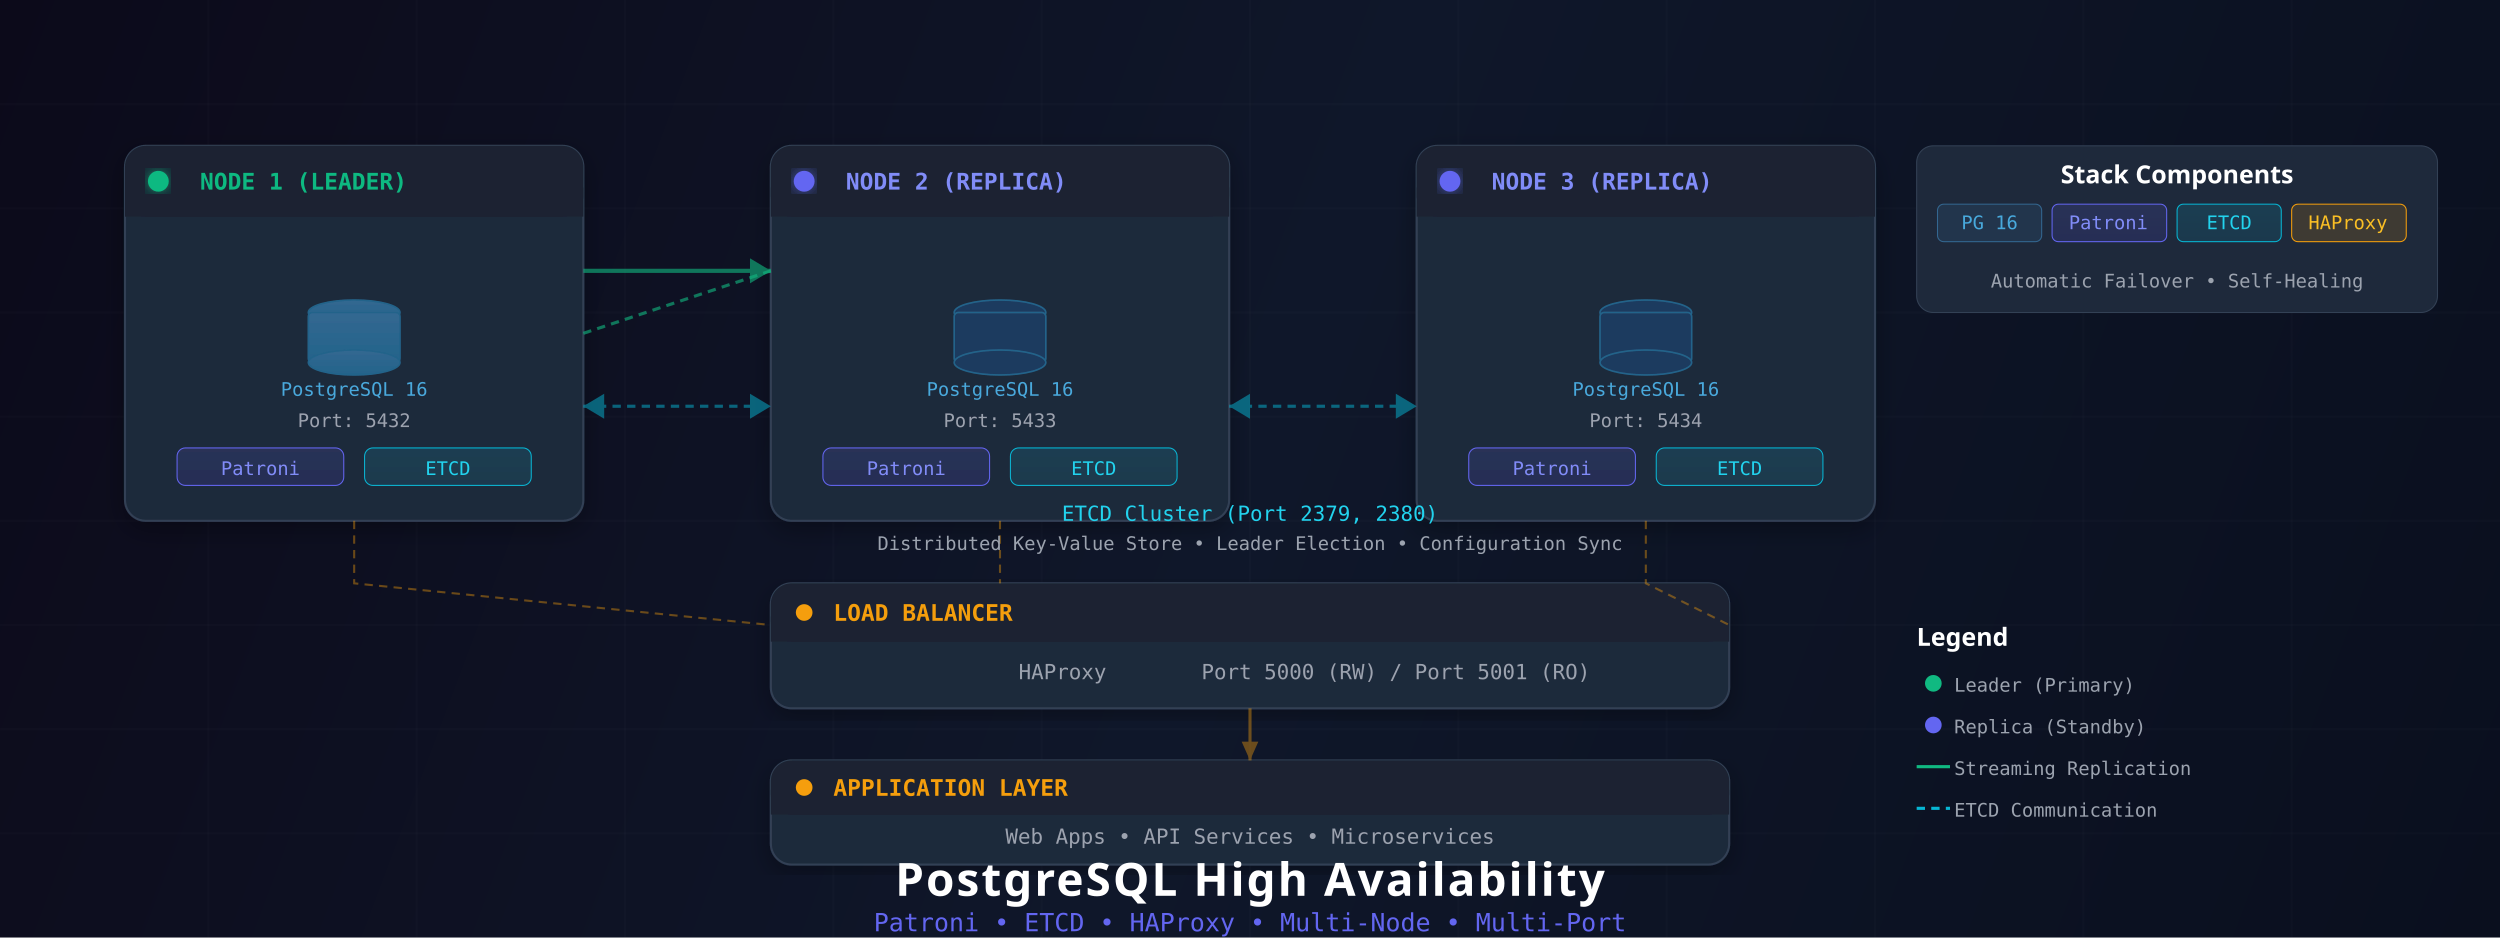
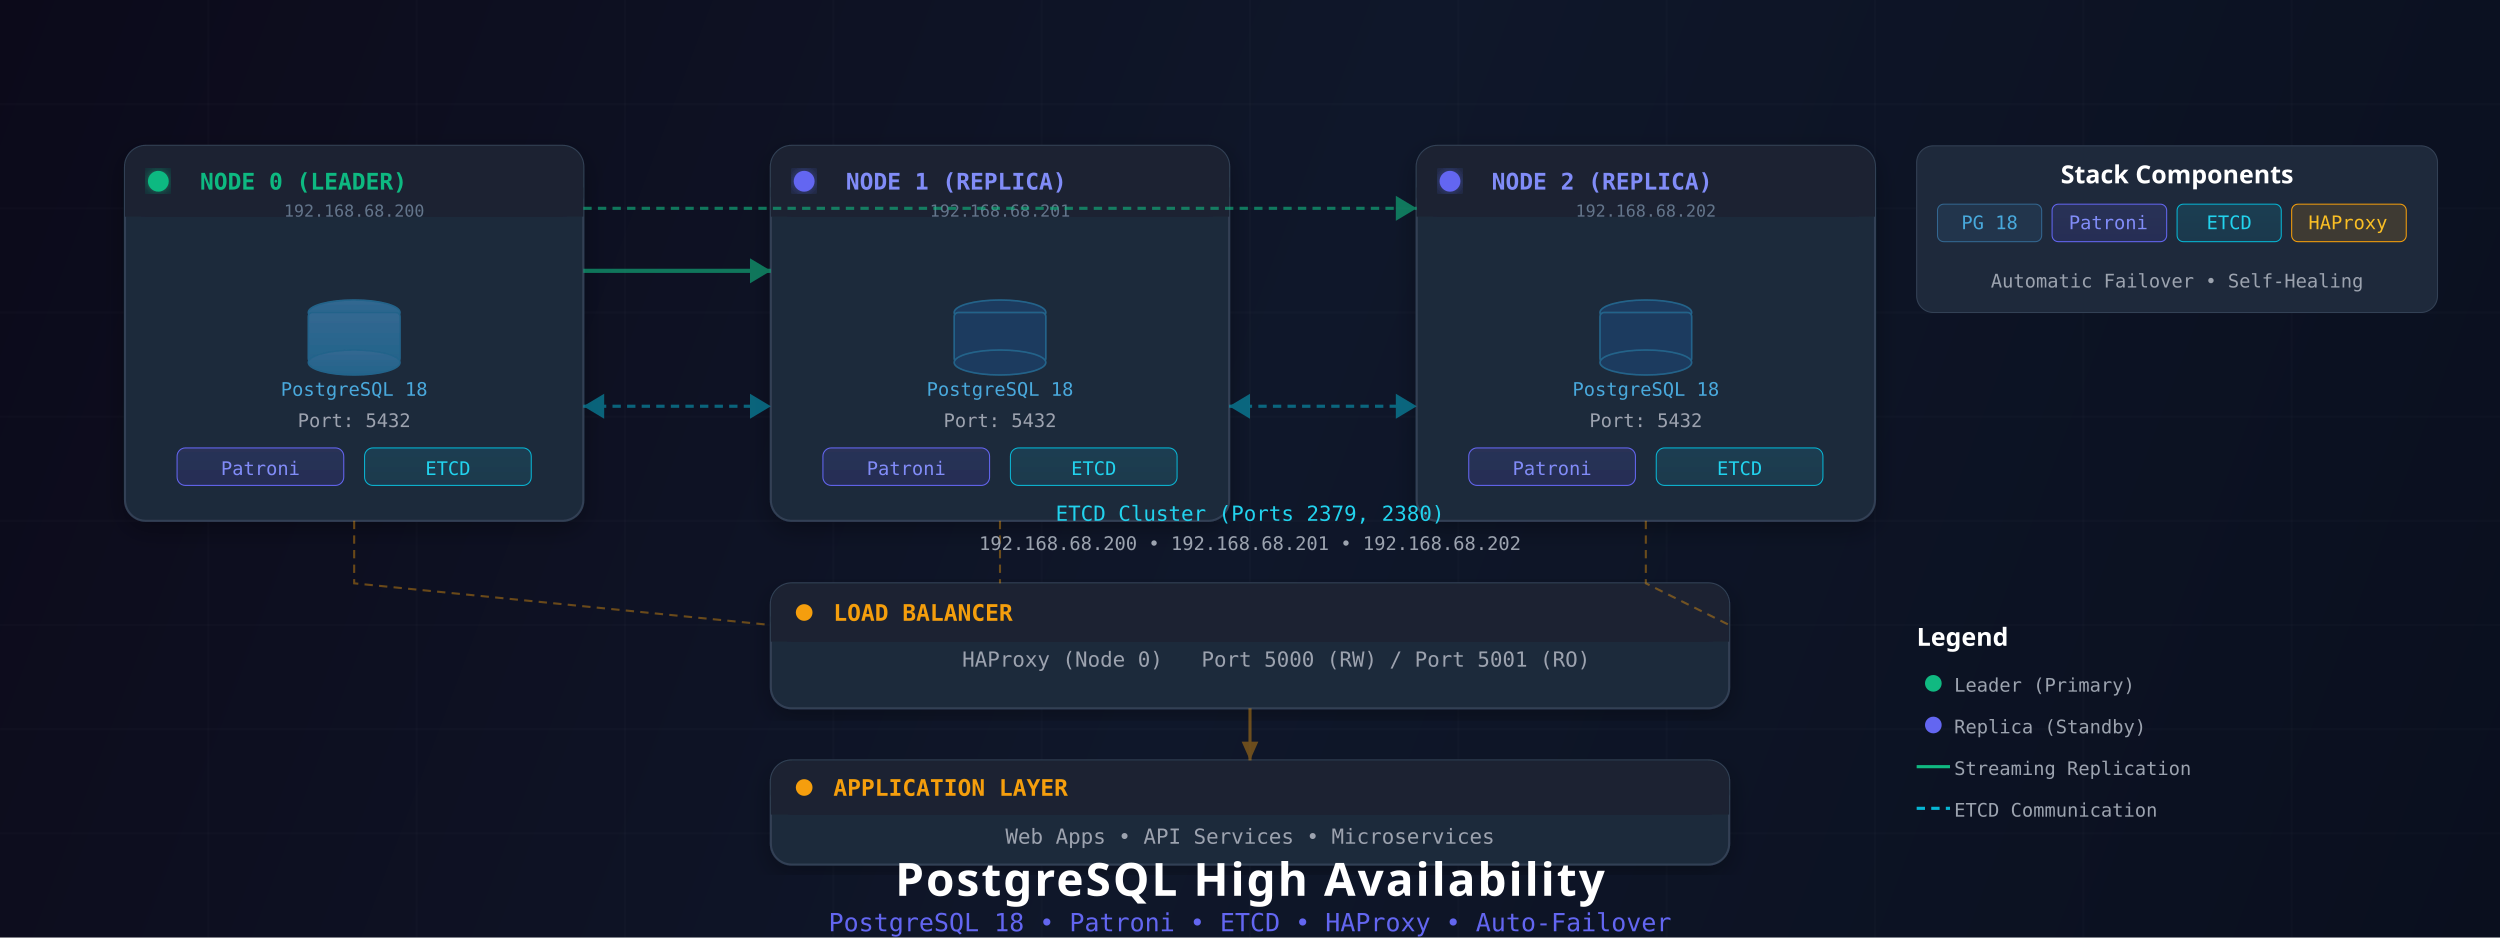
<svg xmlns="http://www.w3.org/2000/svg" viewBox="0 0 1200 450" fill="none">
  <defs>
    <linearGradient id="bg" x1="0" y1="0" x2="1200" y2="450" gradientUnits="userSpaceOnUse">
      <stop stop-color="#0c0a1a" />
      <stop offset="0.5" stop-color="#0f172a" />
      <stop offset="1" stop-color="#0a0f1e" />
    </linearGradient>
    <linearGradient id="pgGrad" x1="0" y1="0" x2="0" y2="1" gradientUnits="objectBoundingBox">
      <stop stop-color="#336791" />
      <stop offset="1" stop-color="#23648a" />
    </linearGradient>
    <linearGradient id="patroniGrad" x1="0" y1="0" x2="0" y2="1" gradientUnits="objectBoundingBox">
      <stop stop-color="#6366f1" />
      <stop offset="1" stop-color="#4f46e5" />
    </linearGradient>
    <linearGradient id="etcdGrad" x1="0" y1="0" x2="0" y2="1" gradientUnits="objectBoundingBox">
      <stop stop-color="#06b6d4" />
      <stop offset="1" stop-color="#0891b2" />
    </linearGradient>
    <linearGradient id="haGrad" x1="0" y1="0" x2="1" y2="1" gradientUnits="objectBoundingBox">
      <stop stop-color="#10b981" />
      <stop offset="1" stop-color="#059669" />
    </linearGradient>
    <filter id="glow">
      <feGaussianBlur stdDeviation="4" result="blur" />
      <feMerge>
        <feMergeNode in="blur" />
        <feMergeNode in="SourceGraphic" />
      </feMerge>
    </filter>
    <filter id="softGlow">
      <feGaussianBlur stdDeviation="8" result="blur" />
      <feMerge>
        <feMergeNode in="blur" />
        <feMergeNode in="SourceGraphic" />
      </feMerge>
    </filter>
    <filter id="boxShadow">
      <feDropShadow dx="0" dy="4" stdDeviation="6" flood-color="#000" flood-opacity="0.3" />
    </filter>
  </defs>
  <rect width="1200" height="450" fill="url(#bg)" />
  <g stroke="#ffffff" stroke-opacity="0.015" stroke-width="1">
    <line x1="0" y1="50" x2="1200" y2="50" />
    <line x1="0" y1="100" x2="1200" y2="100" />
    <line x1="0" y1="150" x2="1200" y2="150" />
    <line x1="0" y1="200" x2="1200" y2="200" />
    <line x1="0" y1="250" x2="1200" y2="250" />
    <line x1="0" y1="300" x2="1200" y2="300" />
    <line x1="0" y1="350" x2="1200" y2="350" />
    <line x1="0" y1="400" x2="1200" y2="400" />
    <line x1="100" y1="0" x2="100" y2="450" />
    <line x1="200" y1="0" x2="200" y2="450" />
    <line x1="300" y1="0" x2="300" y2="450" />
    <line x1="400" y1="0" x2="400" y2="450" />
    <line x1="500" y1="0" x2="500" y2="450" />
    <line x1="600" y1="0" x2="600" y2="450" />
    <line x1="700" y1="0" x2="700" y2="450" />
    <line x1="800" y1="0" x2="800" y2="450" />
    <line x1="900" y1="0" x2="900" y2="450" />
    <line x1="1000" y1="0" x2="1000" y2="450" />
    <line x1="1100" y1="0" x2="1100" y2="450" />
  </g>
  <g transform="translate(60, 70)" filter="url(#boxShadow)">
    <rect x="0" y="0" width="220" height="180" rx="10" fill="#1e293b" stroke="#334155" stroke-width="1" />
    <rect x="0" y="0" width="220" height="34" rx="10" fill="#1a2332" />
    <rect x="0" y="20" width="220" height="14" fill="#1a2332" />
    <circle cx="16" cy="17" r="5" fill="#10b981" filter="url(#glow)" />
-     <text x="36" y="21" fill="#10b981" font-family="monospace" font-size="11" font-weight="bold">NODE 1 (LEADER)</text>
+     <text x="36" y="21" fill="#10b981" font-family="monospace" font-size="11" font-weight="bold">NODE 0 (LEADER)</text>
+     <text x="110" y="34" fill="#64748b" font-family="monospace" font-size="8" text-anchor="middle">192.168.68.200</text>
    <g transform="translate(110, 92)">
      <ellipse cx="0" cy="-12" rx="22" ry="6" fill="url(#pgGrad)" stroke="#23648a" stroke-width="0.8" />
      <rect x="-22" y="-12" width="44" height="24" rx="2" fill="url(#pgGrad)" stroke="#23648a" stroke-width="0.8" />
      <ellipse cx="0" cy="12" rx="22" ry="6" fill="url(#pgGrad)" stroke="#23648a" stroke-width="0.8" />
    </g>
-     <text x="110" y="120" fill="#48a9dc" font-family="monospace" font-size="9" text-anchor="middle">PostgreSQL 16</text>
+     <text x="110" y="120" fill="#48a9dc" font-family="monospace" font-size="9" text-anchor="middle">PostgreSQL 18</text>
    <text x="110" y="135" fill="#9ca3af" font-family="monospace" font-size="9" text-anchor="middle">Port: 5432</text>
    <rect x="25" y="145" width="80" height="18" rx="4" fill="url(#patroniGrad)" fill-opacity="0.15" stroke="#6366f1" stroke-width="0.5" />
    <text x="65" y="158" fill="#818cf8" font-family="monospace" font-size="9" text-anchor="middle">Patroni</text>
    <rect x="115" y="145" width="80" height="18" rx="4" fill="url(#etcdGrad)" fill-opacity="0.15" stroke="#06b6d4" stroke-width="0.5" />
    <text x="155" y="158" fill="#22d3ee" font-family="monospace" font-size="9" text-anchor="middle">ETCD</text>
  </g>
  <g transform="translate(370, 70)" filter="url(#boxShadow)">
    <rect x="0" y="0" width="220" height="180" rx="10" fill="#1e293b" stroke="#334155" stroke-width="1" />
    <rect x="0" y="0" width="220" height="34" rx="10" fill="#1a2332" />
    <rect x="0" y="20" width="220" height="14" fill="#1a2332" />
    <circle cx="16" cy="17" r="5" fill="#6366f1" filter="url(#glow)" />
-     <text x="36" y="21" fill="#818cf8" font-family="monospace" font-size="11" font-weight="bold">NODE 2 (REPLICA)</text>
+     <text x="36" y="21" fill="#818cf8" font-family="monospace" font-size="11" font-weight="bold">NODE 1 (REPLICA)</text>
+     <text x="110" y="34" fill="#64748b" font-family="monospace" font-size="8" text-anchor="middle">192.168.68.201</text>
    <g transform="translate(110, 92)">
      <ellipse cx="0" cy="-12" rx="22" ry="6" fill="#1e3a5f" stroke="#23648a" stroke-width="0.8" />
      <rect x="-22" y="-12" width="44" height="24" rx="2" fill="#1e3a5f" stroke="#23648a" stroke-width="0.8" />
      <ellipse cx="0" cy="12" rx="22" ry="6" fill="#1e3a5f" stroke="#23648a" stroke-width="0.8" />
    </g>
-     <text x="110" y="120" fill="#48a9dc" font-family="monospace" font-size="9" text-anchor="middle">PostgreSQL 16</text>
-     <text x="110" y="135" fill="#9ca3af" font-family="monospace" font-size="9" text-anchor="middle">Port: 5433</text>
+     <text x="110" y="120" fill="#48a9dc" font-family="monospace" font-size="9" text-anchor="middle">PostgreSQL 18</text>
+     <text x="110" y="135" fill="#9ca3af" font-family="monospace" font-size="9" text-anchor="middle">Port: 5432</text>
    <rect x="25" y="145" width="80" height="18" rx="4" fill="url(#patroniGrad)" fill-opacity="0.15" stroke="#6366f1" stroke-width="0.5" />
    <text x="65" y="158" fill="#818cf8" font-family="monospace" font-size="9" text-anchor="middle">Patroni</text>
    <rect x="115" y="145" width="80" height="18" rx="4" fill="url(#etcdGrad)" fill-opacity="0.15" stroke="#06b6d4" stroke-width="0.5" />
    <text x="155" y="158" fill="#22d3ee" font-family="monospace" font-size="9" text-anchor="middle">ETCD</text>
  </g>
  <g transform="translate(680, 70)" filter="url(#boxShadow)">
    <rect x="0" y="0" width="220" height="180" rx="10" fill="#1e293b" stroke="#334155" stroke-width="1" />
    <rect x="0" y="0" width="220" height="34" rx="10" fill="#1a2332" />
    <rect x="0" y="20" width="220" height="14" fill="#1a2332" />
    <circle cx="16" cy="17" r="5" fill="#6366f1" filter="url(#glow)" />
-     <text x="36" y="21" fill="#818cf8" font-family="monospace" font-size="11" font-weight="bold">NODE 3 (REPLICA)</text>
+     <text x="36" y="21" fill="#818cf8" font-family="monospace" font-size="11" font-weight="bold">NODE 2 (REPLICA)</text>
+     <text x="110" y="34" fill="#64748b" font-family="monospace" font-size="8" text-anchor="middle">192.168.68.202</text>
    <g transform="translate(110, 92)">
      <ellipse cx="0" cy="-12" rx="22" ry="6" fill="#1e3a5f" stroke="#23648a" stroke-width="0.8" />
      <rect x="-22" y="-12" width="44" height="24" rx="2" fill="#1e3a5f" stroke="#23648a" stroke-width="0.8" />
      <ellipse cx="0" cy="12" rx="22" ry="6" fill="#1e3a5f" stroke="#23648a" stroke-width="0.8" />
    </g>
-     <text x="110" y="120" fill="#48a9dc" font-family="monospace" font-size="9" text-anchor="middle">PostgreSQL 16</text>
-     <text x="110" y="135" fill="#9ca3af" font-family="monospace" font-size="9" text-anchor="middle">Port: 5434</text>
+     <text x="110" y="120" fill="#48a9dc" font-family="monospace" font-size="9" text-anchor="middle">PostgreSQL 18</text>
+     <text x="110" y="135" fill="#9ca3af" font-family="monospace" font-size="9" text-anchor="middle">Port: 5432</text>
    <rect x="25" y="145" width="80" height="18" rx="4" fill="url(#patroniGrad)" fill-opacity="0.15" stroke="#6366f1" stroke-width="0.5" />
    <text x="65" y="158" fill="#818cf8" font-family="monospace" font-size="9" text-anchor="middle">Patroni</text>
    <rect x="115" y="145" width="80" height="18" rx="4" fill="url(#etcdGrad)" fill-opacity="0.15" stroke="#06b6d4" stroke-width="0.5" />
    <text x="155" y="158" fill="#22d3ee" font-family="monospace" font-size="9" text-anchor="middle">ETCD</text>
  </g>
  <g opacity="0.6">
    <path d="M280 130 L370 130" stroke="#10b981" stroke-width="2" />
    <polygon points="370,130 360,124 360,136" fill="#10b981" />
  </g>
  <g opacity="0.6">
-     <path d="M280 160 L370 130" stroke="#10b981" stroke-width="1.5" stroke-dasharray="4 3" />
+     <path d="M280 100 L680 100" stroke="#10b981" stroke-width="1.5" stroke-dasharray="4 3" />
+     <polygon points="680,100 670,94 670,106" fill="#10b981" />
  </g>
  <g opacity="0.5">
    <path d="M280 195 L370 195" stroke="#06b6d4" stroke-width="1.5" stroke-dasharray="4 3" />
    <polygon points="280,195 290,189 290,201" fill="#06b6d4" />
    <polygon points="370,195 360,189 360,201" fill="#06b6d4" />
  </g>
  <g opacity="0.5">
    <path d="M590 195 L680 195" stroke="#06b6d4" stroke-width="1.5" stroke-dasharray="4 3" />
    <polygon points="590,195 600,189 600,201" fill="#06b6d4" />
    <polygon points="680,195 670,189 670,201" fill="#06b6d4" />
  </g>
  <g transform="translate(370, 280)" filter="url(#boxShadow)">
    <rect x="0" y="0" width="460" height="60" rx="10" fill="#1e293b" stroke="#334155" stroke-width="1" />
    <rect x="0" y="0" width="460" height="28" rx="10" fill="#1a2332" />
    <rect x="0" y="16" width="460" height="12" fill="#1a2332" />
    <circle cx="16" cy="14" r="4" fill="#f59e0b" />
    <text x="30" y="18" fill="#f59e0b" font-family="monospace" font-size="11" font-weight="bold">LOAD BALANCER</text>
-     <text x="140" y="46" fill="#9ca3af" font-family="monospace" font-size="10" text-anchor="middle">HAProxy</text>
-     <text x="300" y="46" fill="#9ca3af" font-family="monospace" font-size="10" text-anchor="middle">Port 5000 (RW) / Port 5001 (RO)</text>
+     <text x="140" y="40" fill="#9ca3af" font-family="monospace" font-size="10" text-anchor="middle">HAProxy (Node 0)</text>
+     <text x="300" y="40" fill="#9ca3af" font-family="monospace" font-size="10" text-anchor="middle">Port 5000 (RW) / Port 5001 (RO)</text>
  </g>
  <g transform="translate(370, 365)" filter="url(#boxShadow)">
    <rect x="0" y="0" width="460" height="50" rx="10" fill="#1e293b" stroke="#334155" stroke-width="1" />
    <rect x="0" y="0" width="460" height="26" rx="10" fill="#1a2332" />
    <rect x="0" y="14" width="460" height="12" fill="#1a2332" />
    <circle cx="16" cy="13" r="4" fill="#f59e0b" />
    <text x="30" y="17" fill="#f59e0b" font-family="monospace" font-size="11" font-weight="bold">APPLICATION LAYER</text>
    <text x="230" y="40" fill="#9ca3af" font-family="monospace" font-size="10" text-anchor="middle">Web Apps  •  API Services  •  Microservices</text>
  </g>
  <g opacity="0.4">
    <path d="M170 250 L170 280 L370 300" stroke="#f59e0b" stroke-width="1" stroke-dasharray="4 3" />
    <path d="M480 250 L480 280" stroke="#f59e0b" stroke-width="1" stroke-dasharray="4 3" />
    <path d="M790 250 L790 280 L830 300" stroke="#f59e0b" stroke-width="1" stroke-dasharray="4 3" />
  </g>
  <g opacity="0.4">
    <path d="M600 340 L600 365" stroke="#f59e0b" stroke-width="1.5" />
    <polygon points="600,365 596,356 604,356" fill="#f59e0b" />
  </g>
  <g transform="translate(480, 240)">
-     <text x="120" y="10" fill="#22d3ee" font-family="monospace" font-size="10" text-anchor="middle">ETCD Cluster (Port 2379, 2380)</text>
-     <text x="120" y="24" fill="#9ca3af" font-family="monospace" font-size="9" text-anchor="middle">Distributed Key-Value Store • Leader Election • Configuration Sync</text>
+     <text x="120" y="10" fill="#22d3ee" font-family="monospace" font-size="10" text-anchor="middle">ETCD Cluster (Ports 2379, 2380)</text>
+     <text x="120" y="24" fill="#9ca3af" font-family="monospace" font-size="9" text-anchor="middle">192.168.68.200 • 192.168.68.201 • 192.168.68.202</text>
  </g>
  <g transform="translate(920, 300)">
    <text x="0" y="10" fill="#ffffff" font-family="system-ui, sans-serif" font-size="12" font-weight="bold">Legend</text>
    <circle cx="8" cy="28" r="4" fill="#10b981" />
    <text x="18" y="32" fill="#9ca3af" font-family="monospace" font-size="9">Leader (Primary)</text>
    <circle cx="8" cy="48" r="4" fill="#6366f1" />
    <text x="18" y="52" fill="#9ca3af" font-family="monospace" font-size="9">Replica (Standby)</text>
    <line x1="0" y1="68" x2="16" y2="68" stroke="#10b981" stroke-width="1.5" />
    <text x="18" y="72" fill="#9ca3af" font-family="monospace" font-size="9">Streaming Replication</text>
    <line x1="0" y1="88" x2="16" y2="88" stroke="#06b6d4" stroke-width="1.5" stroke-dasharray="4 3" />
    <text x="18" y="92" fill="#9ca3af" font-family="monospace" font-size="9">ETCD Communication</text>
  </g>
  <g transform="translate(920, 70)">
    <rect x="0" y="0" width="250" height="80" rx="8" fill="#1e293b" stroke="#334155" stroke-width="0.5" />
    <text x="125" y="18" fill="#ffffff" font-family="system-ui, sans-serif" font-size="12" font-weight="bold" text-anchor="middle">Stack Components</text>
    <rect x="10" y="28" width="50" height="18" rx="3" fill="#336791" fill-opacity="0.2" stroke="#336791" stroke-width="0.5" />
-     <text x="35" y="40" fill="#48a9dc" font-family="monospace" font-size="9" text-anchor="middle">PG 16</text>
+     <text x="35" y="40" fill="#48a9dc" font-family="monospace" font-size="9" text-anchor="middle">PG 18</text>
    <rect x="65" y="28" width="55" height="18" rx="3" fill="url(#patroniGrad)" fill-opacity="0.15" stroke="#6366f1" stroke-width="0.5" />
    <text x="92" y="40" fill="#818cf8" font-family="monospace" font-size="9" text-anchor="middle">Patroni</text>
    <rect x="125" y="28" width="50" height="18" rx="3" fill="url(#etcdGrad)" fill-opacity="0.15" stroke="#06b6d4" stroke-width="0.5" />
    <text x="150" y="40" fill="#22d3ee" font-family="monospace" font-size="9" text-anchor="middle">ETCD</text>
    <rect x="180" y="28" width="55" height="18" rx="3" fill="#f59e0b" fill-opacity="0.15" stroke="#f59e0b" stroke-width="0.5" />
    <text x="207" y="40" fill="#fbbf24" font-family="monospace" font-size="9" text-anchor="middle">HAProxy</text>
    <text x="125" y="68" fill="#9ca3af" font-family="monospace" font-size="9" text-anchor="middle">Automatic Failover • Self-Healing</text>
  </g>
  <text x="600" y="430" fill="#ffffff" font-family="system-ui, sans-serif" font-size="22" font-weight="bold" text-anchor="middle" letter-spacing="1">PostgreSQL High Availability</text>
-   <text x="600" y="447" fill="#6366f1" font-family="monospace" font-size="12" text-anchor="middle">Patroni • ETCD • HAProxy • Multi-Node • Multi-Port</text>
+   <text x="600" y="447" fill="#6366f1" font-family="monospace" font-size="12" text-anchor="middle">PostgreSQL 18 • Patroni • ETCD • HAProxy • Auto-Failover</text>
</svg>
